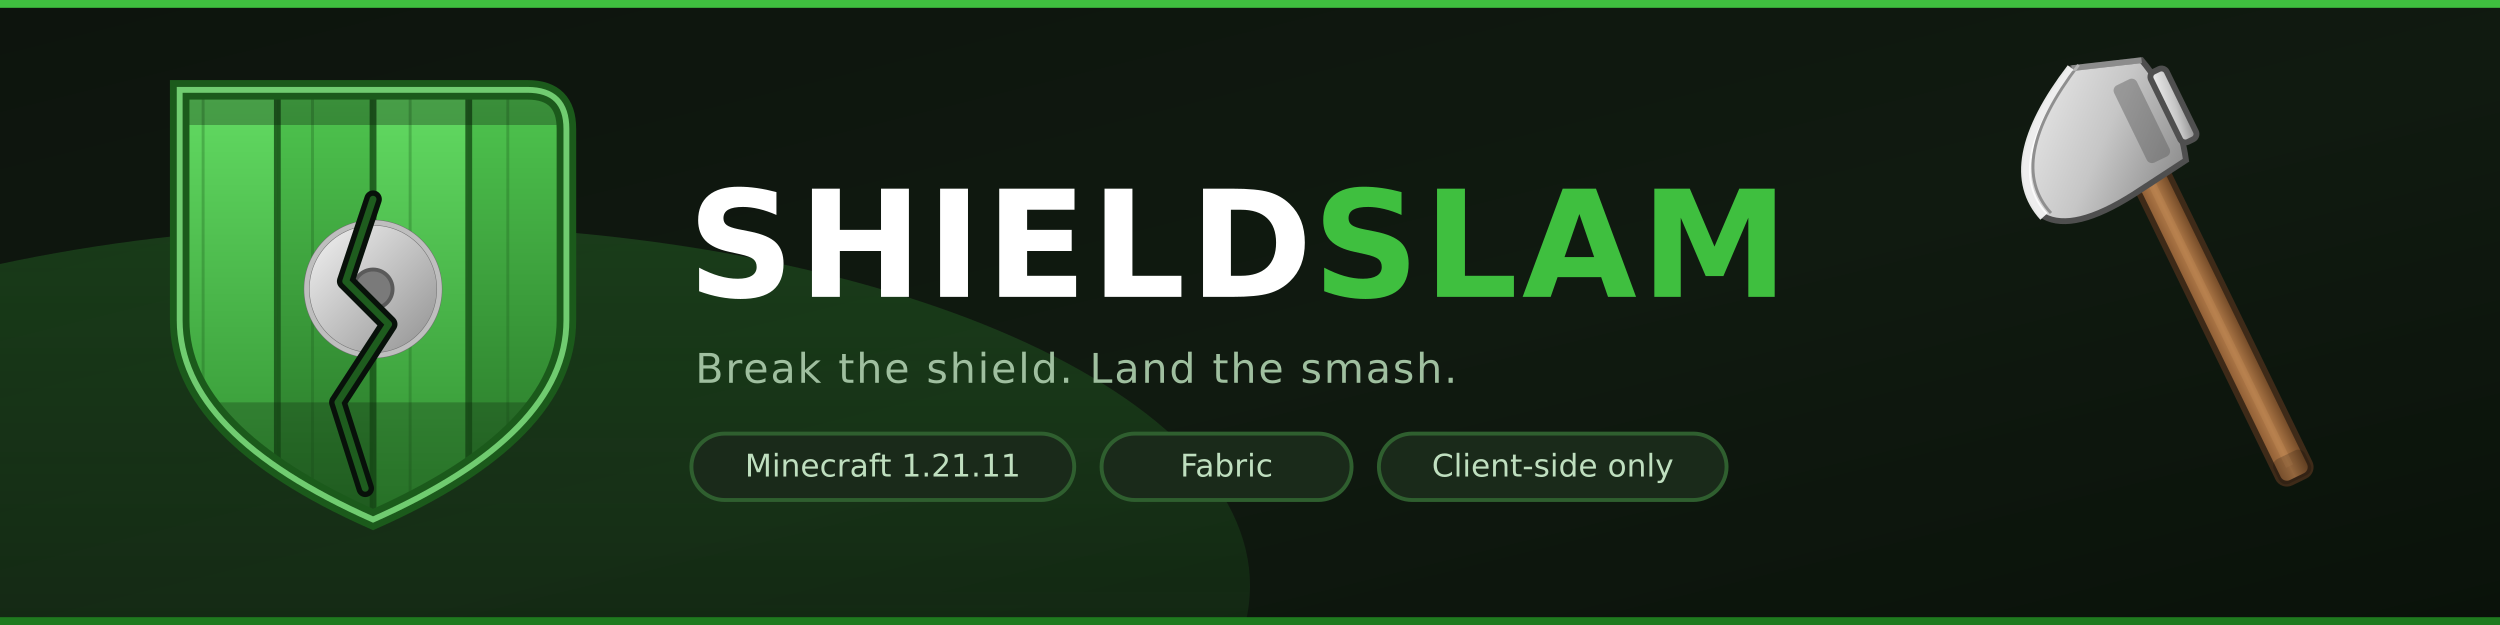
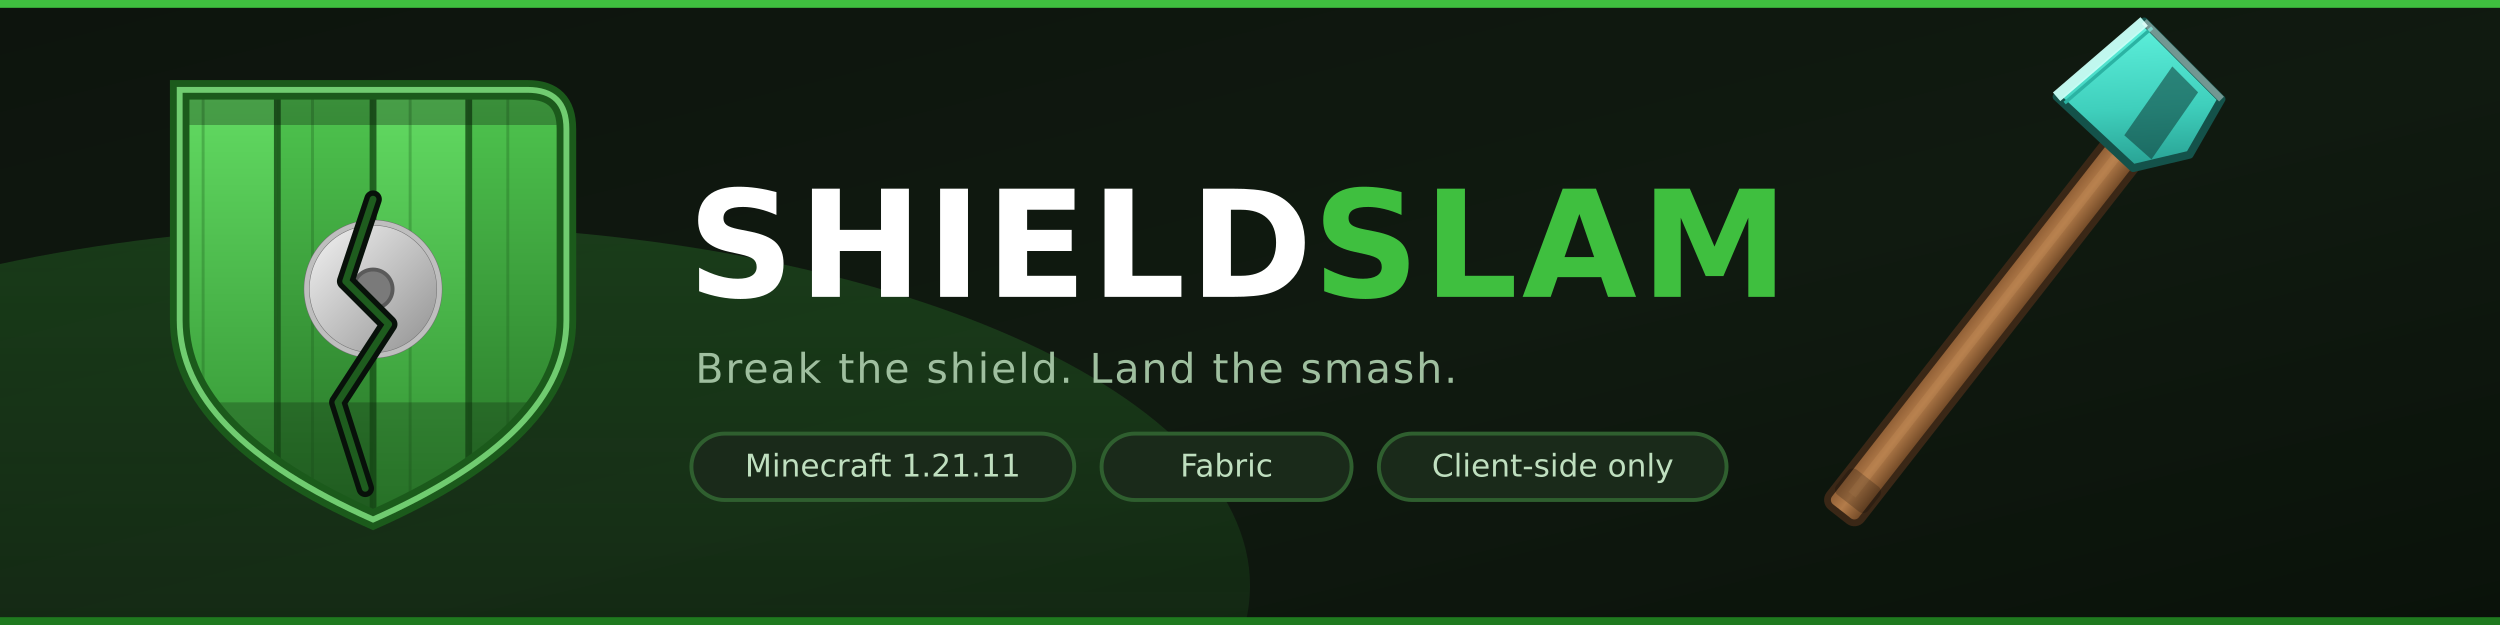
<svg xmlns="http://www.w3.org/2000/svg" width="1280" height="320" viewBox="0 0 1280 320" role="img" aria-label="Shield Slam">
  <defs>
    <linearGradient id="bg" x1="0" y1="0" x2="1" y2="1">
      <stop offset="0%" stop-color="#0D140D" />
      <stop offset="55%" stop-color="#101A10" />
      <stop offset="100%" stop-color="#0A120A" />
    </linearGradient>
    <linearGradient id="glow" x1="0" y1="0" x2="0" y2="1">
      <stop offset="0%" stop-color="#3FBF3F" stop-opacity="0.22" />
      <stop offset="100%" stop-color="#3FBF3F" stop-opacity="0" />
    </linearGradient>
    <linearGradient id="plankA" x1="0" y1="0" x2="0" y2="1">
      <stop offset="0%" stop-color="#63DC63" />
      <stop offset="100%" stop-color="#2E8B2E" />
    </linearGradient>
    <linearGradient id="plankB" x1="0" y1="0" x2="0" y2="1">
      <stop offset="0%" stop-color="#4FC64F" />
      <stop offset="100%" stop-color="#256F25" />
    </linearGradient>
    <linearGradient id="boss" x1="0" y1="0" x2="1" y2="1">
      <stop offset="0%" stop-color="#F5F5F5" />
      <stop offset="100%" stop-color="#8F8F8F" />
    </linearGradient>
    <linearGradient id="handle" x1="0" y1="0" x2="1" y2="0">
      <stop offset="0%" stop-color="#8A5A32" />
      <stop offset="45%" stop-color="#B37C4A" />
      <stop offset="100%" stop-color="#6B4423" />
    </linearGradient>
-     <linearGradient id="blade" x1="0" y1="0" x2="1" y2="1">
-       <stop offset="0%" stop-color="#F2F2F2" />
-       <stop offset="55%" stop-color="#C6C6C6" />
-       <stop offset="100%" stop-color="#868686" />
+     <linearGradient id="diamond" x1="0" y1="0" x2="1" y2="1">
+       <stop offset="0%" stop-color="#63F7E2" />
+       <stop offset="55%" stop-color="#3FCFBC" />
+       <stop offset="100%" stop-color="#1F8E82" />
    </linearGradient>
    <clipPath id="shieldClip">
      <path d="M18 0 H196 Q216 0 216 20 V118 Q216 176 117 220 Q18 176 18 118 V20 Q18 0 18 0 Z" />
    </clipPath>
  </defs>
  <rect width="1280" height="320" fill="url(#bg)" />
  <ellipse cx="200" cy="300" rx="440" ry="185" fill="url(#glow)" />
  <rect x="0" y="0" width="1280" height="4" fill="#3FBF3F" />
  <rect x="0" y="316" width="1280" height="4" fill="#1F7A1F" />
  <g transform="translate(74,46)">
    <path d="M18 0 H196 Q216 0 216 20 V118 Q216 176 117 220 Q18 176 18 118 V20 Q18 0 18 0 Z" fill="#256F25" />
    <g clip-path="url(#shieldClip)">
      <rect x="18" y="0" width="50" height="226" fill="url(#plankA)" />
      <rect x="68" y="0" width="49" height="226" fill="url(#plankB)" />
      <rect x="117" y="0" width="49" height="226" fill="url(#plankA)" />
      <rect x="166" y="0" width="50" height="226" fill="url(#plankB)" />
      <g stroke="#1B5A1B" stroke-width="3.5" opacity="0.9">
        <line x1="68" y1="0" x2="68" y2="226" />
        <line x1="117" y1="0" x2="117" y2="226" />
        <line x1="166" y1="0" x2="166" y2="226" />
      </g>
      <g stroke="#1B5A1B" stroke-width="1.5" opacity="0.3">
        <line x1="30" y1="0" x2="30" y2="226" />
        <line x1="86" y1="0" x2="86" y2="226" />
        <line x1="136" y1="0" x2="136" y2="226" />
        <line x1="186" y1="0" x2="186" y2="226" />
      </g>
      <rect x="18" y="0" width="198" height="18" fill="#0A120A" opacity="0.3" />
      <rect x="18" y="160" width="198" height="66" fill="#0A120A" opacity="0.24" />
    </g>
    <path d="M18 0 H196 Q216 0 216 20 V118 Q216 176 117 220 Q18 176 18 118 V20 Q18 0 18 0 Z" fill="none" stroke="#1B5A1B" stroke-width="10" />
    <path d="M18 0 H196 Q216 0 216 20 V118 Q216 176 117 220 Q18 176 18 118 V20 Q18 0 18 0 Z" fill="none" stroke="#86E886" stroke-width="3" opacity="0.8" />
    <circle cx="117" cy="102" r="34" fill="url(#boss)" stroke="#6E6E6E" stroke-width="3" />
    <circle cx="117" cy="102" r="34" fill="none" stroke="#FFFFFF" stroke-opacity="0.55" stroke-width="2.5" />
    <circle cx="117" cy="102" r="10" fill="#7A7A7A" stroke="#5A5A5A" stroke-width="2" />
    <path d="M117 56 L103 98 L125 120 L99 160 L113 204" fill="none" stroke="#08110A" stroke-width="9" stroke-linecap="round" stroke-linejoin="round" />
    <path d="M117 56 L103 98 L125 120 L99 160 L113 204" fill="none" stroke="#1E5C1E" stroke-width="3.5" stroke-linecap="round" stroke-linejoin="round" />
  </g>
-   <g transform="translate(1096,80)">
-     <g transform="rotate(-26)">
-       <rect x="-9" y="-24" width="18" height="208" rx="5" fill="url(#handle)" stroke="#3E2A18" stroke-width="3" />
-       <rect x="-3" y="-20" width="4" height="196" fill="#C08A55" opacity="0.4" />
-       <rect x="-9" y="170" width="18" height="14" rx="4" fill="#000000" opacity="0.18" />
-       <path d="M 22 -44 L -12 -56 Q -68 -28 -58 6 Q -48 20 -12 16 L 20 12 Q 29 -16 22 -44 Z" fill="url(#blade)" stroke="#4F4F4F" stroke-width="3" />
-       <path d="M -12 -56 Q -68 -28 -58 6" fill="none" stroke="#FFFFFF" stroke-opacity="0.9" stroke-width="5" />
-       <path d="M -12 -56 Q -68 -28 -58 6" fill="none" stroke="#8F8F8F" stroke-width="1.5" transform="translate(4,0)" />
-       <path d="M 22 -44 L -12 -56" fill="none" stroke="#FFFFFF" stroke-opacity="0.35" stroke-width="3" />
-       <rect x="2" y="-38" width="13" height="44" rx="3" fill="#5E5E5E" opacity="0.45" />
-       <rect x="22" y="-36" width="9" height="40" rx="3" fill="url(#blade)" stroke="#4F4F4F" stroke-width="3" />
+   <g transform="translate(1082,84) scale(1.16)">
+     <g transform="rotate(38)">
+       <rect x="-9" y="-18" width="18" height="214" rx="4" fill="url(#handle)" stroke="#3A2716" stroke-width="3" />
+       <rect x="-3" y="-14" width="4" height="200" fill="#C08A55" opacity="0.4" />
+       <rect x="-9" y="176" width="18" height="14" rx="3" fill="#000000" opacity="0.2" />
+       <path d="M 20 -52 L -28 -58 L -38 -8 L 8 -4 L 24 -24 Z" fill="url(#diamond)" stroke="#14524A" stroke-width="3.5" stroke-linejoin="round" />
+       <path d="M -28 -58 L -38 -8" fill="none" stroke="#C9FFF7" stroke-opacity="0.95" stroke-width="5" />
+       <path d="M -28 -58 L -38 -8" fill="none" stroke="#2BB3A3" stroke-width="1.5" transform="translate(4.5,0)" />
+       <path d="M 20 -52 L -28 -58" fill="none" stroke="#FFFFFF" stroke-opacity="0.4" stroke-width="3" />
+       <path d="M -6 -50 L 10 -48 L 12 -12 L -4 -13 Z" fill="#0E3B36" opacity="0.55" />
    </g>
  </g>
  <text x="352" y="152" font-family="Verdana,Geneva,DejaVu Sans,sans-serif" font-size="76" font-weight="bold" fill="#FFFFFF" letter-spacing="2">SHIELD<tspan fill="#3FBF3F"> SLAM</tspan>
  </text>
  <text x="356" y="196" font-family="Verdana,Geneva,DejaVu Sans,sans-serif" font-size="21" fill="#9FBF9F" letter-spacing="1">Break the shield. Land the smash.</text>
  <g font-family="Verdana,Geneva,DejaVu Sans,sans-serif" font-size="16">
    <rect x="354" y="222" width="196" height="34" rx="17" fill="#1A2A1A" stroke="#2F5F2F" stroke-width="2" />
    <text x="452" y="244" text-anchor="middle" fill="#BFDFBF">Minecraft 1.21.11</text>
    <rect x="564" y="222" width="128" height="34" rx="17" fill="#1A2A1A" stroke="#2F5F2F" stroke-width="2" />
    <text x="628" y="244" text-anchor="middle" fill="#BFDFBF">Fabric</text>
    <rect x="706" y="222" width="178" height="34" rx="17" fill="#1A2A1A" stroke="#2F5F2F" stroke-width="2" />
    <text x="795" y="244" text-anchor="middle" fill="#BFDFBF">Client-side only</text>
  </g>
</svg>
